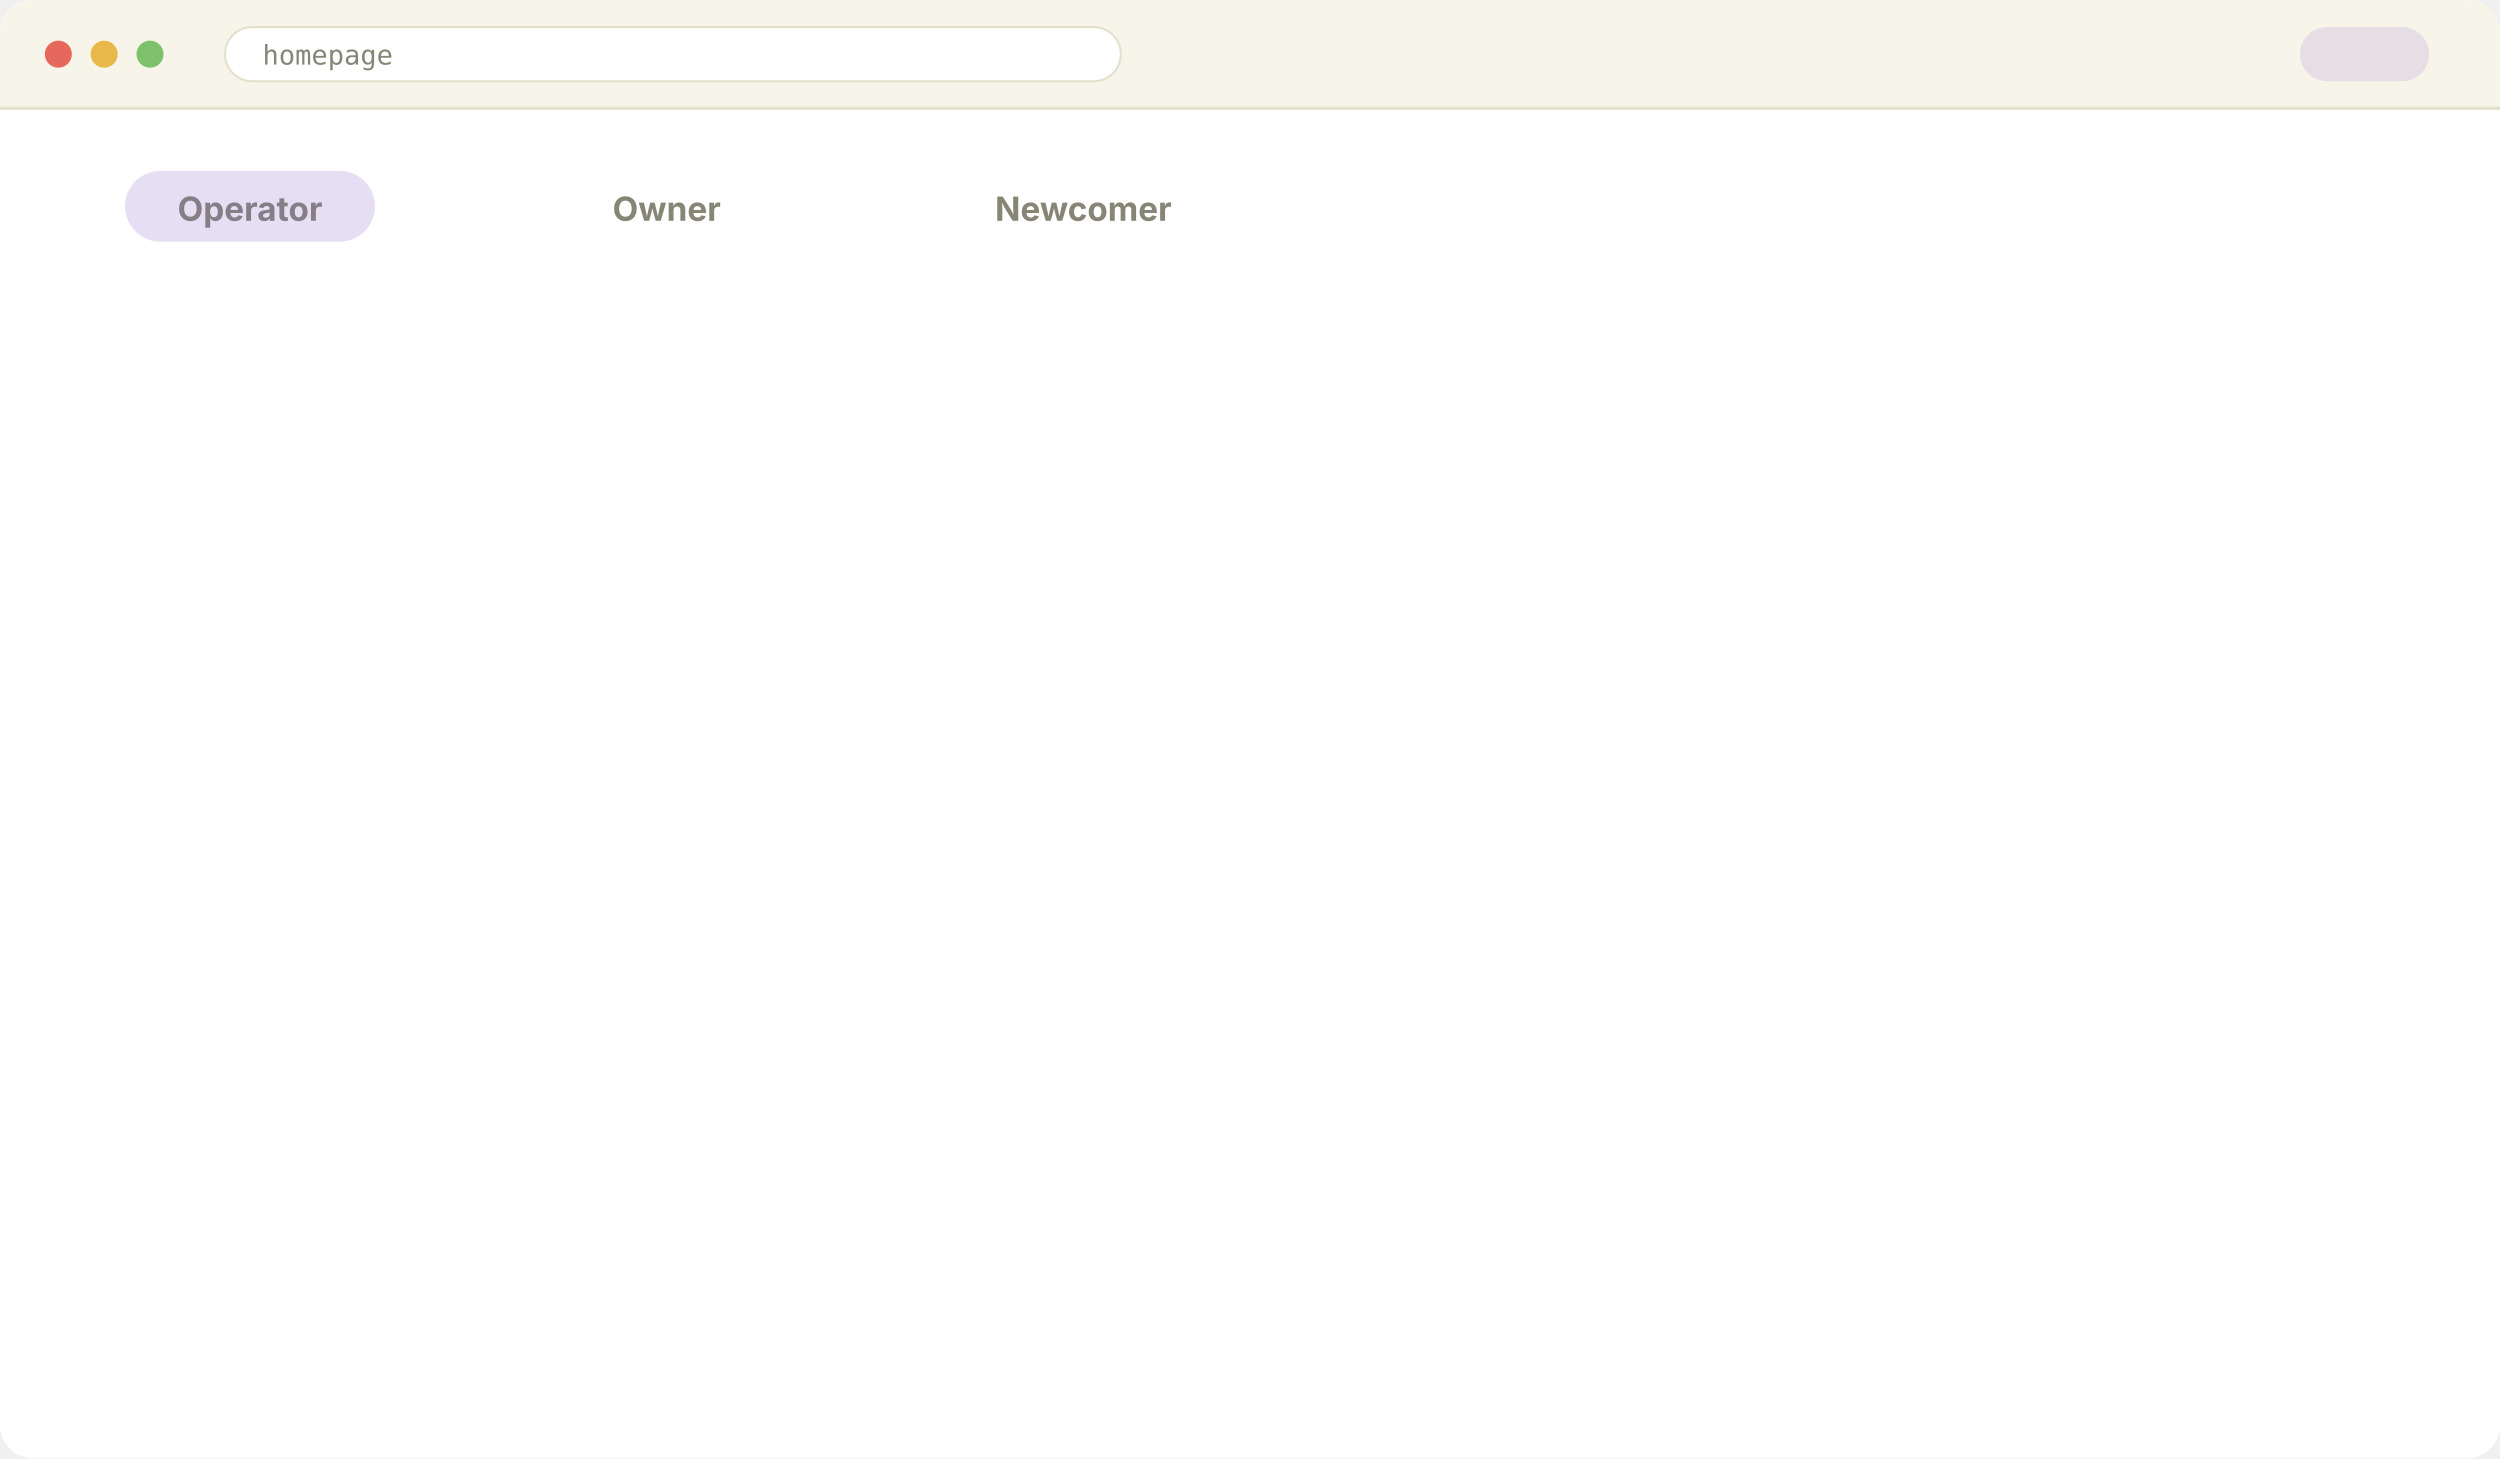
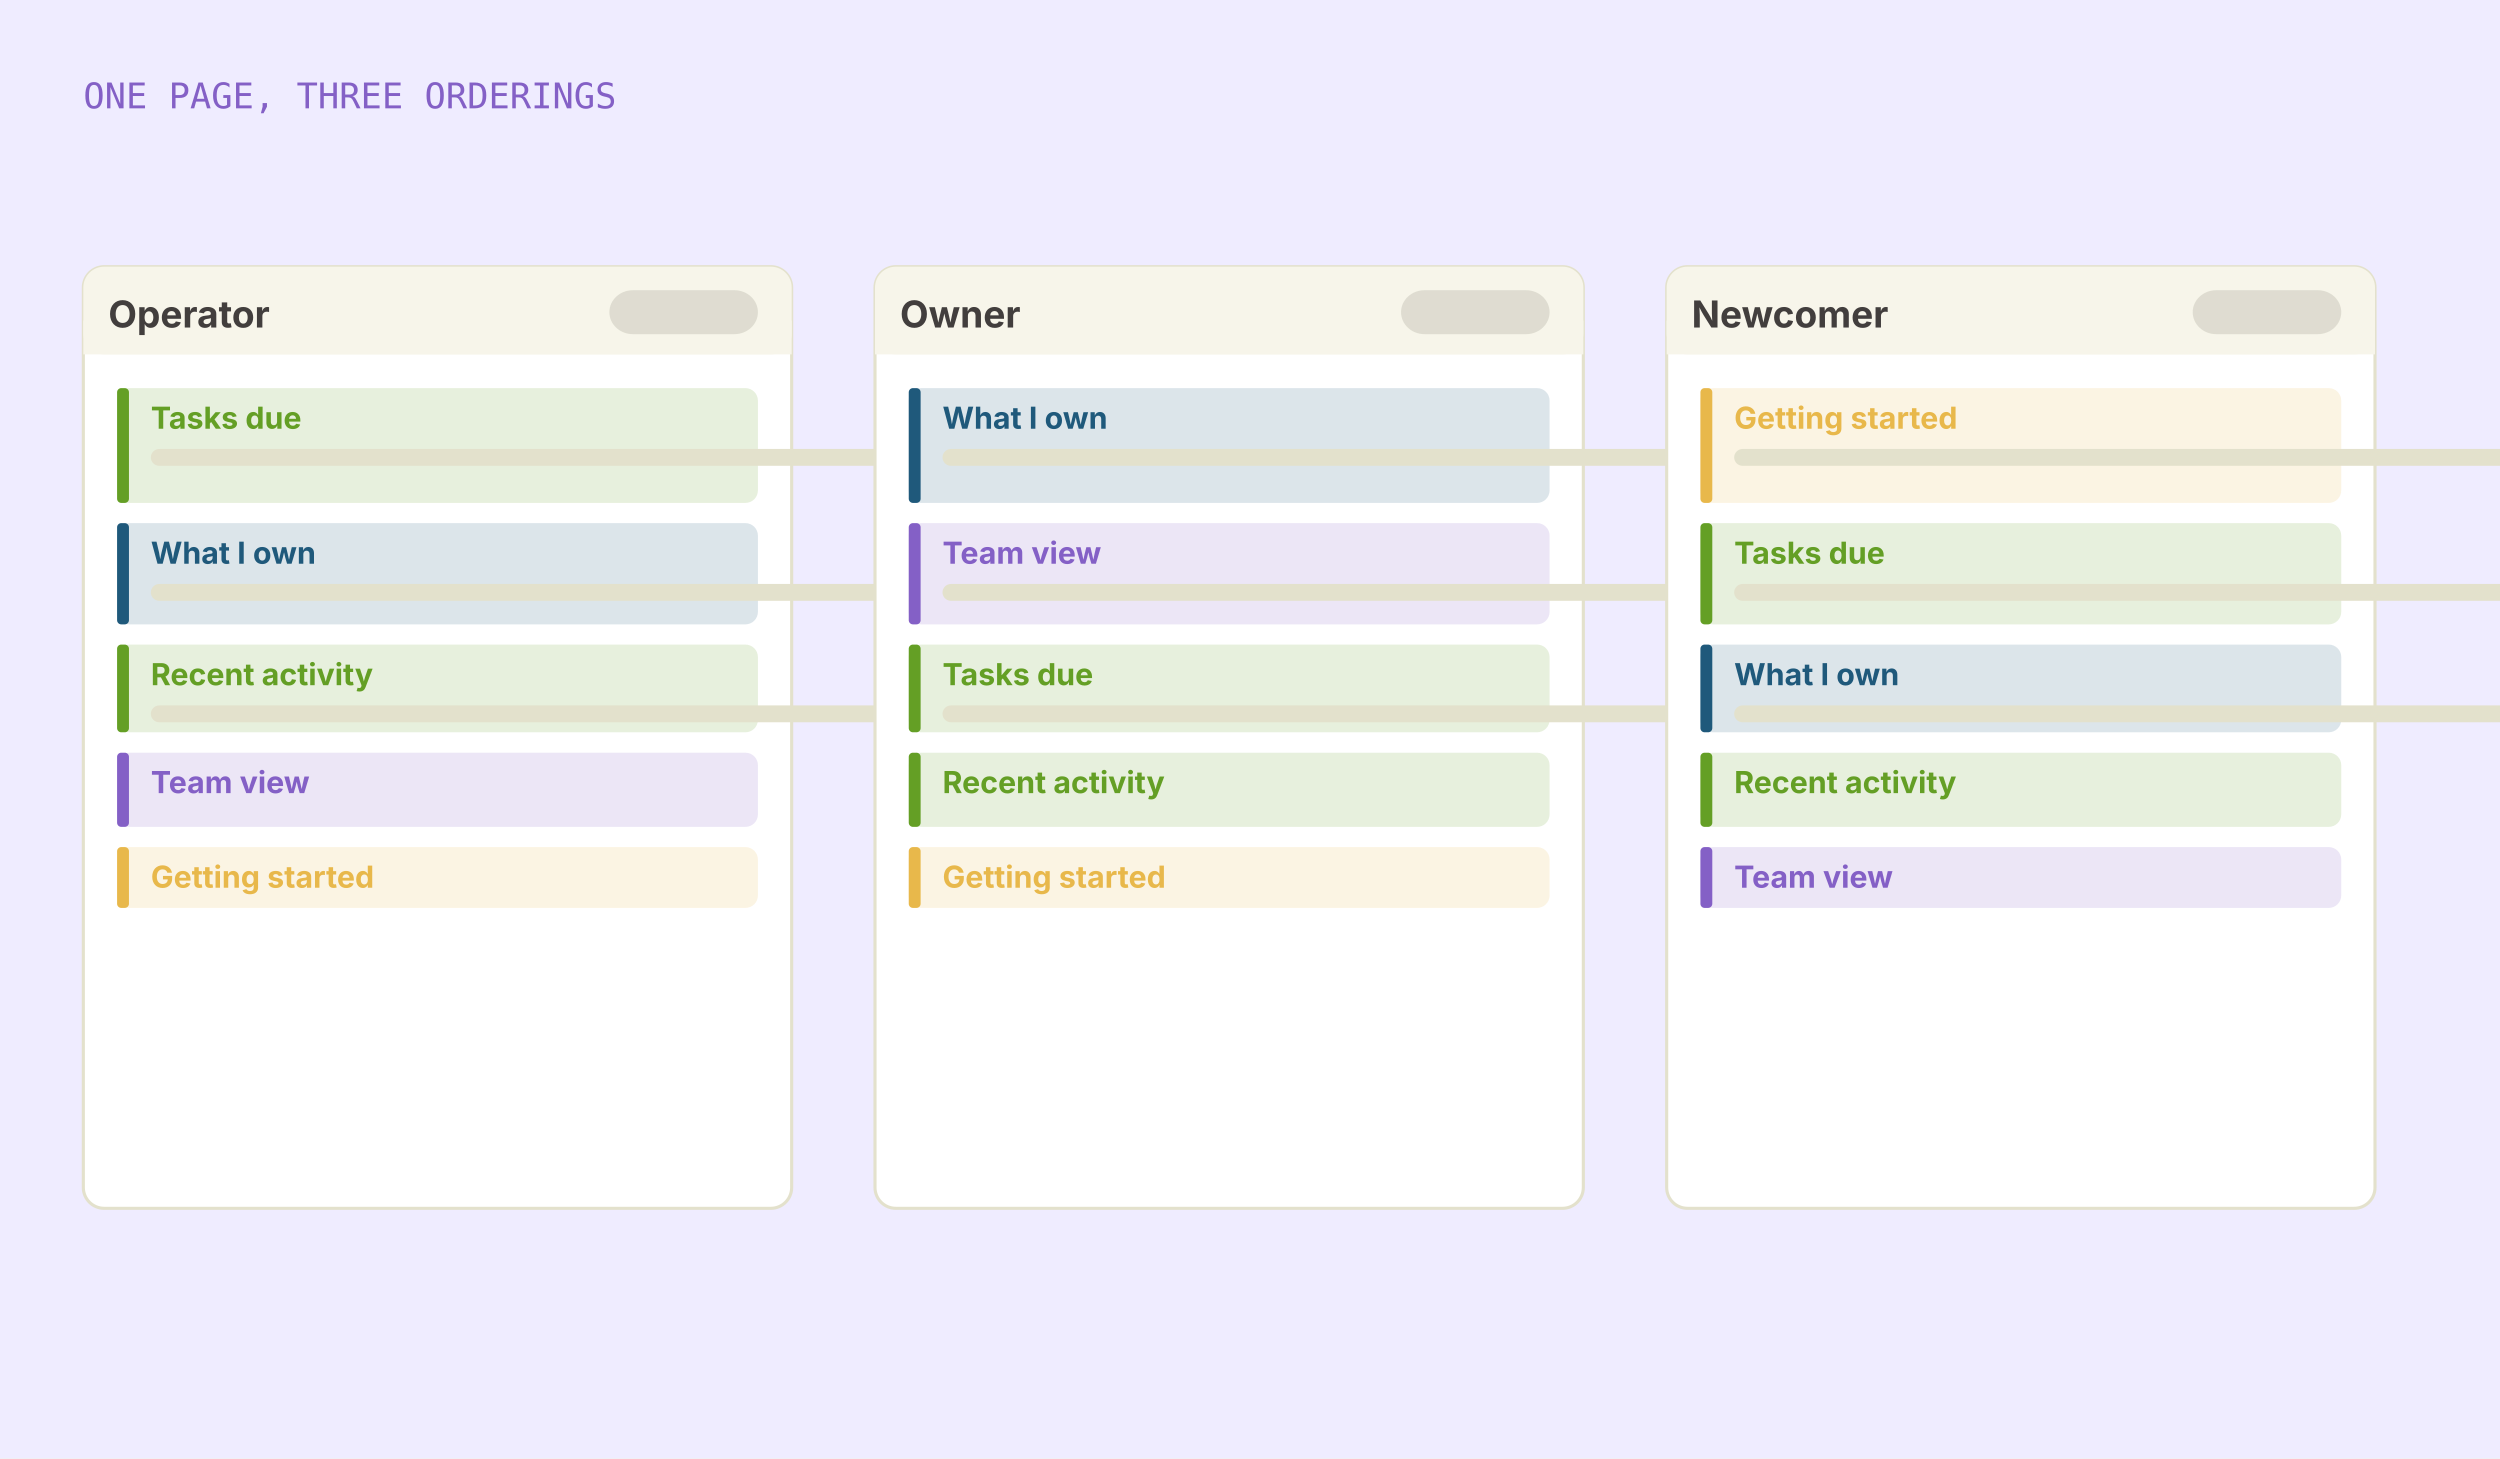
<svg xmlns="http://www.w3.org/2000/svg" width="1200" height="700" viewBox="0 0 1200 700" fill="none">
-   <style>.ord{opacity:0;animation:od 13.5s infinite}@keyframes od{0%,2%{opacity:0}6%,28%{opacity:1}32%,100%{opacity:0}}.o1{animation-delay:4.5s}.o2{animation-delay:9s}.pill{animation:pl 13.5s infinite}@keyframes pl{0%,28%{transform:translateX(0)}33%,61%{transform:translateX(200px)}66%,94%{transform:translateX(400px)}100%{transform:translateX(0)}}@media (prefers-reduced-motion:reduce){*{animation:none!important}}</style>
-   <rect x="0.0" y="0.0" width="1200.0" height="700.0" rx="16.0" fill="#FFFFFF" />
-   <rect x="0.0" y="0.0" width="1200.0" height="52.0" rx="16.0" fill="#F7F5EA" />
-   <rect x="0.0" y="36.0" width="1200.0" height="16.0" rx="0.0" fill="#F7F5EA" />
-   <line x1="0" y1="52" x2="1200" y2="52" stroke="#E3E1CC" stroke-width="1.5" />
-   <circle cx="28" cy="26" r="6.5" fill="#E6685C" />
-   <circle cx="50" cy="26" r="6.5" fill="#E8B84B" />
-   <circle cx="72" cy="26" r="6.5" fill="#7DC26B" />
-   <rect x="108.0" y="13.0" width="430.0" height="26.0" rx="13.0" fill="#FFFFFF" stroke="#E3E1CC" stroke-width="1" />
-   <text x="126.0" y="31.0" font-family="'JetBrains Mono',monospace" font-size="13" font-weight="400" fill="#878676" text-anchor="start">homepage</text>
-   <rect x="1104.0" y="13.0" width="62.0" height="26.0" rx="13.0" fill="#8460C6" opacity="0.16" />
-   <text x="120.0" y="106.0" font-family="'Inter',sans-serif" font-size="16" font-weight="700" fill="#878676" text-anchor="middle">Operator</text>
-   <text x="320.0" y="106.0" font-family="'Inter',sans-serif" font-size="16" font-weight="700" fill="#878676" text-anchor="middle">Owner</text>
-   <text x="520.0" y="106.0" font-family="'Inter',sans-serif" font-size="16" font-weight="700" fill="#878676" text-anchor="middle">Newcomer</text>
-   <rect class="pill" x="60" y="82" width="120" height="34" rx="17" fill="#8460C6" opacity=".20" />
-   <g class="ord o0">
-     <rect x="60.0" y="150.0" width="1080.0" height="96.0" rx="10.0" fill="#649F25" opacity="0.16" />
-     <rect x="60.0" y="150.0" width="6.0" height="96.0" rx="3.0" fill="#649F25" />
-     <text x="84.0" y="184.0" font-family="'Inter',sans-serif" font-size="17" font-weight="700" fill="#649F25" text-anchor="start">Tasks due</text>
-     <rect x="84.0" y="200.0" width="420.0" height="9.0" rx="4.5" fill="#E3E1CC" />
-     <rect x="84.0" y="218.0" width="300.0" height="9.0" rx="4.5" fill="#E3E1CC" />
-     <rect x="60.0" y="256.0" width="1080.0" height="86.0" rx="10.0" fill="#1F597B" opacity="0.16" />
-     <rect x="60.0" y="256.0" width="6.0" height="86.0" rx="3.0" fill="#1F597B" />
-     <text x="84.0" y="290.0" font-family="'Inter',sans-serif" font-size="17" font-weight="700" fill="#1F597B" text-anchor="start">What I own</text>
-     <rect x="84.0" y="306.0" width="420.0" height="9.0" rx="4.5" fill="#E3E1CC" />
-     <rect x="84.0" y="324.0" width="300.0" height="9.0" rx="4.5" fill="#E3E1CC" />
-     <rect x="60.0" y="352.0" width="1080.0" height="76.0" rx="10.0" fill="#649F25" opacity="0.16" />
-     <rect x="60.0" y="352.0" width="6.0" height="76.0" rx="3.0" fill="#649F25" />
-     <text x="84.0" y="386.0" font-family="'Inter',sans-serif" font-size="17" font-weight="700" fill="#649F25" text-anchor="start">Recent activity</text>
-     <rect x="84.0" y="402.0" width="420.0" height="9.0" rx="4.5" fill="#E3E1CC" />
-     <rect x="84.0" y="420.0" width="300.0" height="9.0" rx="4.5" fill="#E3E1CC" />
-     <rect x="60.0" y="438.0" width="1080.0" height="66.0" rx="10.0" fill="#8460C6" opacity="0.16" />
-     <rect x="60.0" y="438.0" width="6.0" height="66.0" rx="3.0" fill="#8460C6" />
-     <text x="84.0" y="472.0" font-family="'Inter',sans-serif" font-size="17" font-weight="700" fill="#8460C6" text-anchor="start">Team view</text>
-     <rect x="84.0" y="488.0" width="420.0" height="9.0" rx="4.5" fill="#E3E1CC" />
-     <rect x="84.0" y="506.0" width="300.0" height="9.0" rx="4.5" fill="#E3E1CC" />
-     <rect x="60.0" y="514.0" width="1080.0" height="56.0" rx="10.0" fill="#E8B84B" opacity="0.16" />
-     <rect x="60.0" y="514.0" width="6.0" height="56.0" rx="3.0" fill="#E8B84B" />
-     <text x="84.0" y="548.0" font-family="'Inter',sans-serif" font-size="17" font-weight="700" fill="#E8B84B" text-anchor="start">Getting started</text>
-   </g>
-   <g class="ord o1">
-     <rect x="60.0" y="150.0" width="1080.0" height="96.0" rx="10.0" fill="#1F597B" opacity="0.16" />
-     <rect x="60.0" y="150.0" width="6.0" height="96.0" rx="3.0" fill="#1F597B" />
-     <text x="84.0" y="184.0" font-family="'Inter',sans-serif" font-size="17" font-weight="700" fill="#1F597B" text-anchor="start">What I own</text>
-     <rect x="84.0" y="200.0" width="420.0" height="9.0" rx="4.5" fill="#E3E1CC" />
-     <rect x="84.0" y="218.0" width="300.0" height="9.0" rx="4.5" fill="#E3E1CC" />
-     <rect x="60.0" y="256.0" width="1080.0" height="86.0" rx="10.0" fill="#8460C6" opacity="0.16" />
-     <rect x="60.0" y="256.0" width="6.0" height="86.0" rx="3.0" fill="#8460C6" />
-     <text x="84.0" y="290.0" font-family="'Inter',sans-serif" font-size="17" font-weight="700" fill="#8460C6" text-anchor="start">Team view</text>
-     <rect x="84.0" y="306.0" width="420.0" height="9.0" rx="4.5" fill="#E3E1CC" />
-     <rect x="84.0" y="324.0" width="300.0" height="9.0" rx="4.5" fill="#E3E1CC" />
-     <rect x="60.0" y="352.0" width="1080.0" height="76.0" rx="10.0" fill="#649F25" opacity="0.16" />
-     <rect x="60.0" y="352.0" width="6.0" height="76.0" rx="3.0" fill="#649F25" />
-     <text x="84.0" y="386.0" font-family="'Inter',sans-serif" font-size="17" font-weight="700" fill="#649F25" text-anchor="start">Tasks due</text>
-     <rect x="84.0" y="402.0" width="420.0" height="9.0" rx="4.5" fill="#E3E1CC" />
-     <rect x="84.0" y="420.0" width="300.0" height="9.0" rx="4.5" fill="#E3E1CC" />
-     <rect x="60.0" y="438.0" width="1080.0" height="66.0" rx="10.0" fill="#649F25" opacity="0.16" />
-     <rect x="60.0" y="438.0" width="6.0" height="66.0" rx="3.0" fill="#649F25" />
-     <text x="84.0" y="472.0" font-family="'Inter',sans-serif" font-size="17" font-weight="700" fill="#649F25" text-anchor="start">Recent activity</text>
-     <rect x="84.0" y="488.0" width="420.0" height="9.0" rx="4.5" fill="#E3E1CC" />
-     <rect x="84.0" y="506.0" width="300.0" height="9.0" rx="4.5" fill="#E3E1CC" />
-     <rect x="60.0" y="514.0" width="1080.0" height="56.0" rx="10.0" fill="#E8B84B" opacity="0.16" />
-     <rect x="60.0" y="514.0" width="6.0" height="56.0" rx="3.0" fill="#E8B84B" />
-     <text x="84.0" y="548.0" font-family="'Inter',sans-serif" font-size="17" font-weight="700" fill="#E8B84B" text-anchor="start">Getting started</text>
-   </g>
-   <g class="ord o2">
-     <rect x="60.0" y="150.0" width="1080.0" height="96.0" rx="10.0" fill="#E8B84B" opacity="0.16" />
-     <rect x="60.0" y="150.0" width="6.0" height="96.0" rx="3.0" fill="#E8B84B" />
-     <text x="84.0" y="184.0" font-family="'Inter',sans-serif" font-size="17" font-weight="700" fill="#E8B84B" text-anchor="start">Getting started</text>
-     <rect x="84.0" y="200.0" width="420.0" height="9.0" rx="4.5" fill="#E3E1CC" />
-     <rect x="84.0" y="218.0" width="300.0" height="9.0" rx="4.5" fill="#E3E1CC" />
-     <rect x="60.0" y="256.0" width="1080.0" height="86.0" rx="10.0" fill="#649F25" opacity="0.16" />
-     <rect x="60.0" y="256.0" width="6.0" height="86.0" rx="3.0" fill="#649F25" />
-     <text x="84.0" y="290.0" font-family="'Inter',sans-serif" font-size="17" font-weight="700" fill="#649F25" text-anchor="start">Tasks due</text>
-     <rect x="84.0" y="306.0" width="420.0" height="9.0" rx="4.5" fill="#E3E1CC" />
-     <rect x="84.0" y="324.0" width="300.0" height="9.0" rx="4.5" fill="#E3E1CC" />
-     <rect x="60.0" y="352.0" width="1080.0" height="76.0" rx="10.0" fill="#1F597B" opacity="0.16" />
-     <rect x="60.0" y="352.0" width="6.0" height="76.0" rx="3.0" fill="#1F597B" />
-     <text x="84.0" y="386.0" font-family="'Inter',sans-serif" font-size="17" font-weight="700" fill="#1F597B" text-anchor="start">What I own</text>
-     <rect x="84.0" y="402.0" width="420.0" height="9.0" rx="4.5" fill="#E3E1CC" />
-     <rect x="84.0" y="420.0" width="300.0" height="9.0" rx="4.5" fill="#E3E1CC" />
-     <rect x="60.0" y="438.0" width="1080.0" height="66.0" rx="10.0" fill="#649F25" opacity="0.16" />
-     <rect x="60.0" y="438.0" width="6.0" height="66.0" rx="3.0" fill="#649F25" />
-     <text x="84.0" y="472.0" font-family="'Inter',sans-serif" font-size="17" font-weight="700" fill="#649F25" text-anchor="start">Recent activity</text>
-     <rect x="84.0" y="488.0" width="420.0" height="9.0" rx="4.5" fill="#E3E1CC" />
-     <rect x="84.0" y="506.0" width="300.0" height="9.0" rx="4.5" fill="#E3E1CC" />
-     <rect x="60.0" y="514.0" width="1080.0" height="56.0" rx="10.0" fill="#8460C6" opacity="0.16" />
-     <rect x="60.0" y="514.0" width="6.0" height="56.0" rx="3.0" fill="#8460C6" />
-     <text x="84.0" y="548.0" font-family="'Inter',sans-serif" font-size="17" font-weight="700" fill="#8460C6" text-anchor="start">Team view</text>
-   </g>
+   <rect x="0.0" y="0.0" width="1200.0" height="700.0" rx="0.0" fill="#EFECFF" />
+   <text x="40.0" y="52.0" font-family="'JetBrains Mono',monospace" font-size="17" font-weight="500" fill="#8460C6" text-anchor="start">ONE PAGE, THREE ORDERINGS</text>
+   <rect x="40.0" y="128.0" width="340.0" height="452.0" rx="10.0" fill="#FFFFFF" stroke="#E3E1CC" stroke-width="1.5" />
+   <rect x="40.0" y="128.0" width="340.0" height="42.1" rx="10.0" fill="#F7F5EA" />
+   <rect x="40.0" y="153.9" width="340.0" height="16.2" rx="0.0" fill="#F7F5EA" />
+   <text x="52.0" y="157.2" font-family="'Inter',sans-serif" font-size="17.82" font-weight="700" fill="#423E3D" text-anchor="start">Operator</text>
+   <rect x="292.5" y="139.3" width="71.3" height="21.1" rx="11.3" fill="#878676" opacity="0.22" />
+   <rect x="56.2" y="186.3" width="307.6" height="55.1" rx="6.0" fill="#649F25" opacity="0.16" />
+   <rect x="56.2" y="186.3" width="5.7" height="55.1" rx="2.0" fill="#649F25" />
+   <text x="72.4" y="205.8" font-family="'Inter',sans-serif" font-size="14.58" font-weight="700" fill="#649F25" text-anchor="start">Tasks due</text>
+   <rect x="72.4" y="215.5" width="460.1" height="8.1" rx="4.1" fill="#E3E1CC" />
+   <rect x="56.2" y="251.1" width="307.6" height="48.6" rx="6.0" fill="#1F597B" opacity="0.16" />
+   <rect x="56.2" y="251.1" width="5.7" height="48.6" rx="2.0" fill="#1F597B" />
+   <text x="72.4" y="270.6" font-family="'Inter',sans-serif" font-size="14.58" font-weight="700" fill="#1F597B" text-anchor="start">What I own</text>
+   <rect x="72.4" y="280.3" width="460.1" height="8.1" rx="4.1" fill="#E3E1CC" />
+   <rect x="56.2" y="309.4" width="307.6" height="42.1" rx="6.0" fill="#649F25" opacity="0.16" />
+   <rect x="56.2" y="309.4" width="5.7" height="42.1" rx="2.0" fill="#649F25" />
+   <text x="72.4" y="328.9" font-family="'Inter',sans-serif" font-size="14.58" font-weight="700" fill="#649F25" text-anchor="start">Recent activity</text>
+   <rect x="72.4" y="338.6" width="460.1" height="8.1" rx="4.1" fill="#E3E1CC" />
+   <rect x="56.2" y="361.3" width="307.6" height="35.6" rx="6.0" fill="#8460C6" opacity="0.16" />
+   <rect x="56.2" y="361.3" width="5.7" height="35.6" rx="2.0" fill="#8460C6" />
+   <text x="72.4" y="380.7" font-family="'Inter',sans-serif" font-size="14.58" font-weight="700" fill="#8460C6" text-anchor="start">Team view</text>
+   <rect x="56.2" y="406.6" width="307.6" height="29.2" rx="6.0" fill="#E8B84B" opacity="0.16" />
+   <rect x="56.2" y="406.6" width="5.7" height="29.2" rx="2.0" fill="#E8B84B" />
+   <text x="72.4" y="426.1" font-family="'Inter',sans-serif" font-size="14.58" font-weight="700" fill="#E8B84B" text-anchor="start">Getting started</text>
+   <rect x="420.0" y="128.0" width="340.0" height="452.0" rx="10.0" fill="#FFFFFF" stroke="#E3E1CC" stroke-width="1.5" />
+   <rect x="420.0" y="128.0" width="340.0" height="42.1" rx="10.0" fill="#F7F5EA" />
+   <rect x="420.0" y="153.9" width="340.0" height="16.2" rx="0.0" fill="#F7F5EA" />
+   <text x="432.0" y="157.2" font-family="'Inter',sans-serif" font-size="17.82" font-weight="700" fill="#423E3D" text-anchor="start">Owner</text>
+   <rect x="672.5" y="139.3" width="71.3" height="21.1" rx="11.3" fill="#878676" opacity="0.22" />
+   <rect x="436.2" y="186.3" width="307.6" height="55.1" rx="6.0" fill="#1F597B" opacity="0.16" />
+   <rect x="436.2" y="186.3" width="5.7" height="55.1" rx="2.0" fill="#1F597B" />
+   <text x="452.4" y="205.8" font-family="'Inter',sans-serif" font-size="14.58" font-weight="700" fill="#1F597B" text-anchor="start">What I own</text>
+   <rect x="452.4" y="215.5" width="460.1" height="8.1" rx="4.1" fill="#E3E1CC" />
+   <rect x="436.2" y="251.1" width="307.6" height="48.6" rx="6.0" fill="#8460C6" opacity="0.16" />
+   <rect x="436.2" y="251.1" width="5.7" height="48.6" rx="2.0" fill="#8460C6" />
+   <text x="452.4" y="270.6" font-family="'Inter',sans-serif" font-size="14.58" font-weight="700" fill="#8460C6" text-anchor="start">Team view</text>
+   <rect x="452.4" y="280.3" width="460.1" height="8.1" rx="4.1" fill="#E3E1CC" />
+   <rect x="436.2" y="309.4" width="307.6" height="42.1" rx="6.0" fill="#649F25" opacity="0.16" />
+   <rect x="436.2" y="309.4" width="5.7" height="42.1" rx="2.0" fill="#649F25" />
+   <text x="452.4" y="328.9" font-family="'Inter',sans-serif" font-size="14.58" font-weight="700" fill="#649F25" text-anchor="start">Tasks due</text>
+   <rect x="452.4" y="338.6" width="460.1" height="8.1" rx="4.1" fill="#E3E1CC" />
+   <rect x="436.2" y="361.3" width="307.6" height="35.6" rx="6.0" fill="#649F25" opacity="0.16" />
+   <rect x="436.2" y="361.3" width="5.7" height="35.6" rx="2.0" fill="#649F25" />
+   <text x="452.4" y="380.7" font-family="'Inter',sans-serif" font-size="14.58" font-weight="700" fill="#649F25" text-anchor="start">Recent activity</text>
+   <rect x="436.2" y="406.6" width="307.6" height="29.2" rx="6.0" fill="#E8B84B" opacity="0.16" />
+   <rect x="436.2" y="406.6" width="5.7" height="29.2" rx="2.0" fill="#E8B84B" />
+   <text x="452.4" y="426.1" font-family="'Inter',sans-serif" font-size="14.58" font-weight="700" fill="#E8B84B" text-anchor="start">Getting started</text>
+   <rect x="800.0" y="128.0" width="340.0" height="452.0" rx="10.0" fill="#FFFFFF" stroke="#E3E1CC" stroke-width="1.5" />
+   <rect x="800.0" y="128.0" width="340.0" height="42.1" rx="10.0" fill="#F7F5EA" />
+   <rect x="800.0" y="153.9" width="340.0" height="16.2" rx="0.0" fill="#F7F5EA" />
+   <text x="812.0" y="157.2" font-family="'Inter',sans-serif" font-size="17.82" font-weight="700" fill="#423E3D" text-anchor="start">Newcomer</text>
+   <rect x="1052.5" y="139.3" width="71.3" height="21.1" rx="11.3" fill="#878676" opacity="0.22" />
+   <rect x="816.2" y="186.3" width="307.6" height="55.1" rx="6.0" fill="#E8B84B" opacity="0.16" />
+   <rect x="816.2" y="186.3" width="5.7" height="55.1" rx="2.0" fill="#E8B84B" />
+   <text x="832.4" y="205.8" font-family="'Inter',sans-serif" font-size="14.58" font-weight="700" fill="#E8B84B" text-anchor="start">Getting started</text>
+   <rect x="832.4" y="215.5" width="460.1" height="8.1" rx="4.1" fill="#E3E1CC" />
+   <rect x="816.2" y="251.1" width="307.6" height="48.6" rx="6.0" fill="#649F25" opacity="0.16" />
+   <rect x="816.2" y="251.1" width="5.7" height="48.6" rx="2.0" fill="#649F25" />
+   <text x="832.4" y="270.6" font-family="'Inter',sans-serif" font-size="14.58" font-weight="700" fill="#649F25" text-anchor="start">Tasks due</text>
+   <rect x="832.4" y="280.3" width="460.1" height="8.1" rx="4.1" fill="#E3E1CC" />
+   <rect x="816.2" y="309.4" width="307.6" height="42.1" rx="6.0" fill="#1F597B" opacity="0.16" />
+   <rect x="816.2" y="309.4" width="5.7" height="42.1" rx="2.0" fill="#1F597B" />
+   <text x="832.4" y="328.9" font-family="'Inter',sans-serif" font-size="14.58" font-weight="700" fill="#1F597B" text-anchor="start">What I own</text>
+   <rect x="832.4" y="338.6" width="460.1" height="8.1" rx="4.1" fill="#E3E1CC" />
+   <rect x="816.2" y="361.3" width="307.6" height="35.6" rx="6.0" fill="#649F25" opacity="0.16" />
+   <rect x="816.2" y="361.3" width="5.7" height="35.6" rx="2.0" fill="#649F25" />
+   <text x="832.4" y="380.7" font-family="'Inter',sans-serif" font-size="14.58" font-weight="700" fill="#649F25" text-anchor="start">Recent activity</text>
+   <rect x="816.2" y="406.6" width="307.6" height="29.2" rx="6.0" fill="#8460C6" opacity="0.16" />
+   <rect x="816.2" y="406.6" width="5.7" height="29.2" rx="2.0" fill="#8460C6" />
+   <text x="832.4" y="426.1" font-family="'Inter',sans-serif" font-size="14.58" font-weight="700" fill="#8460C6" text-anchor="start">Team view</text>
</svg>
